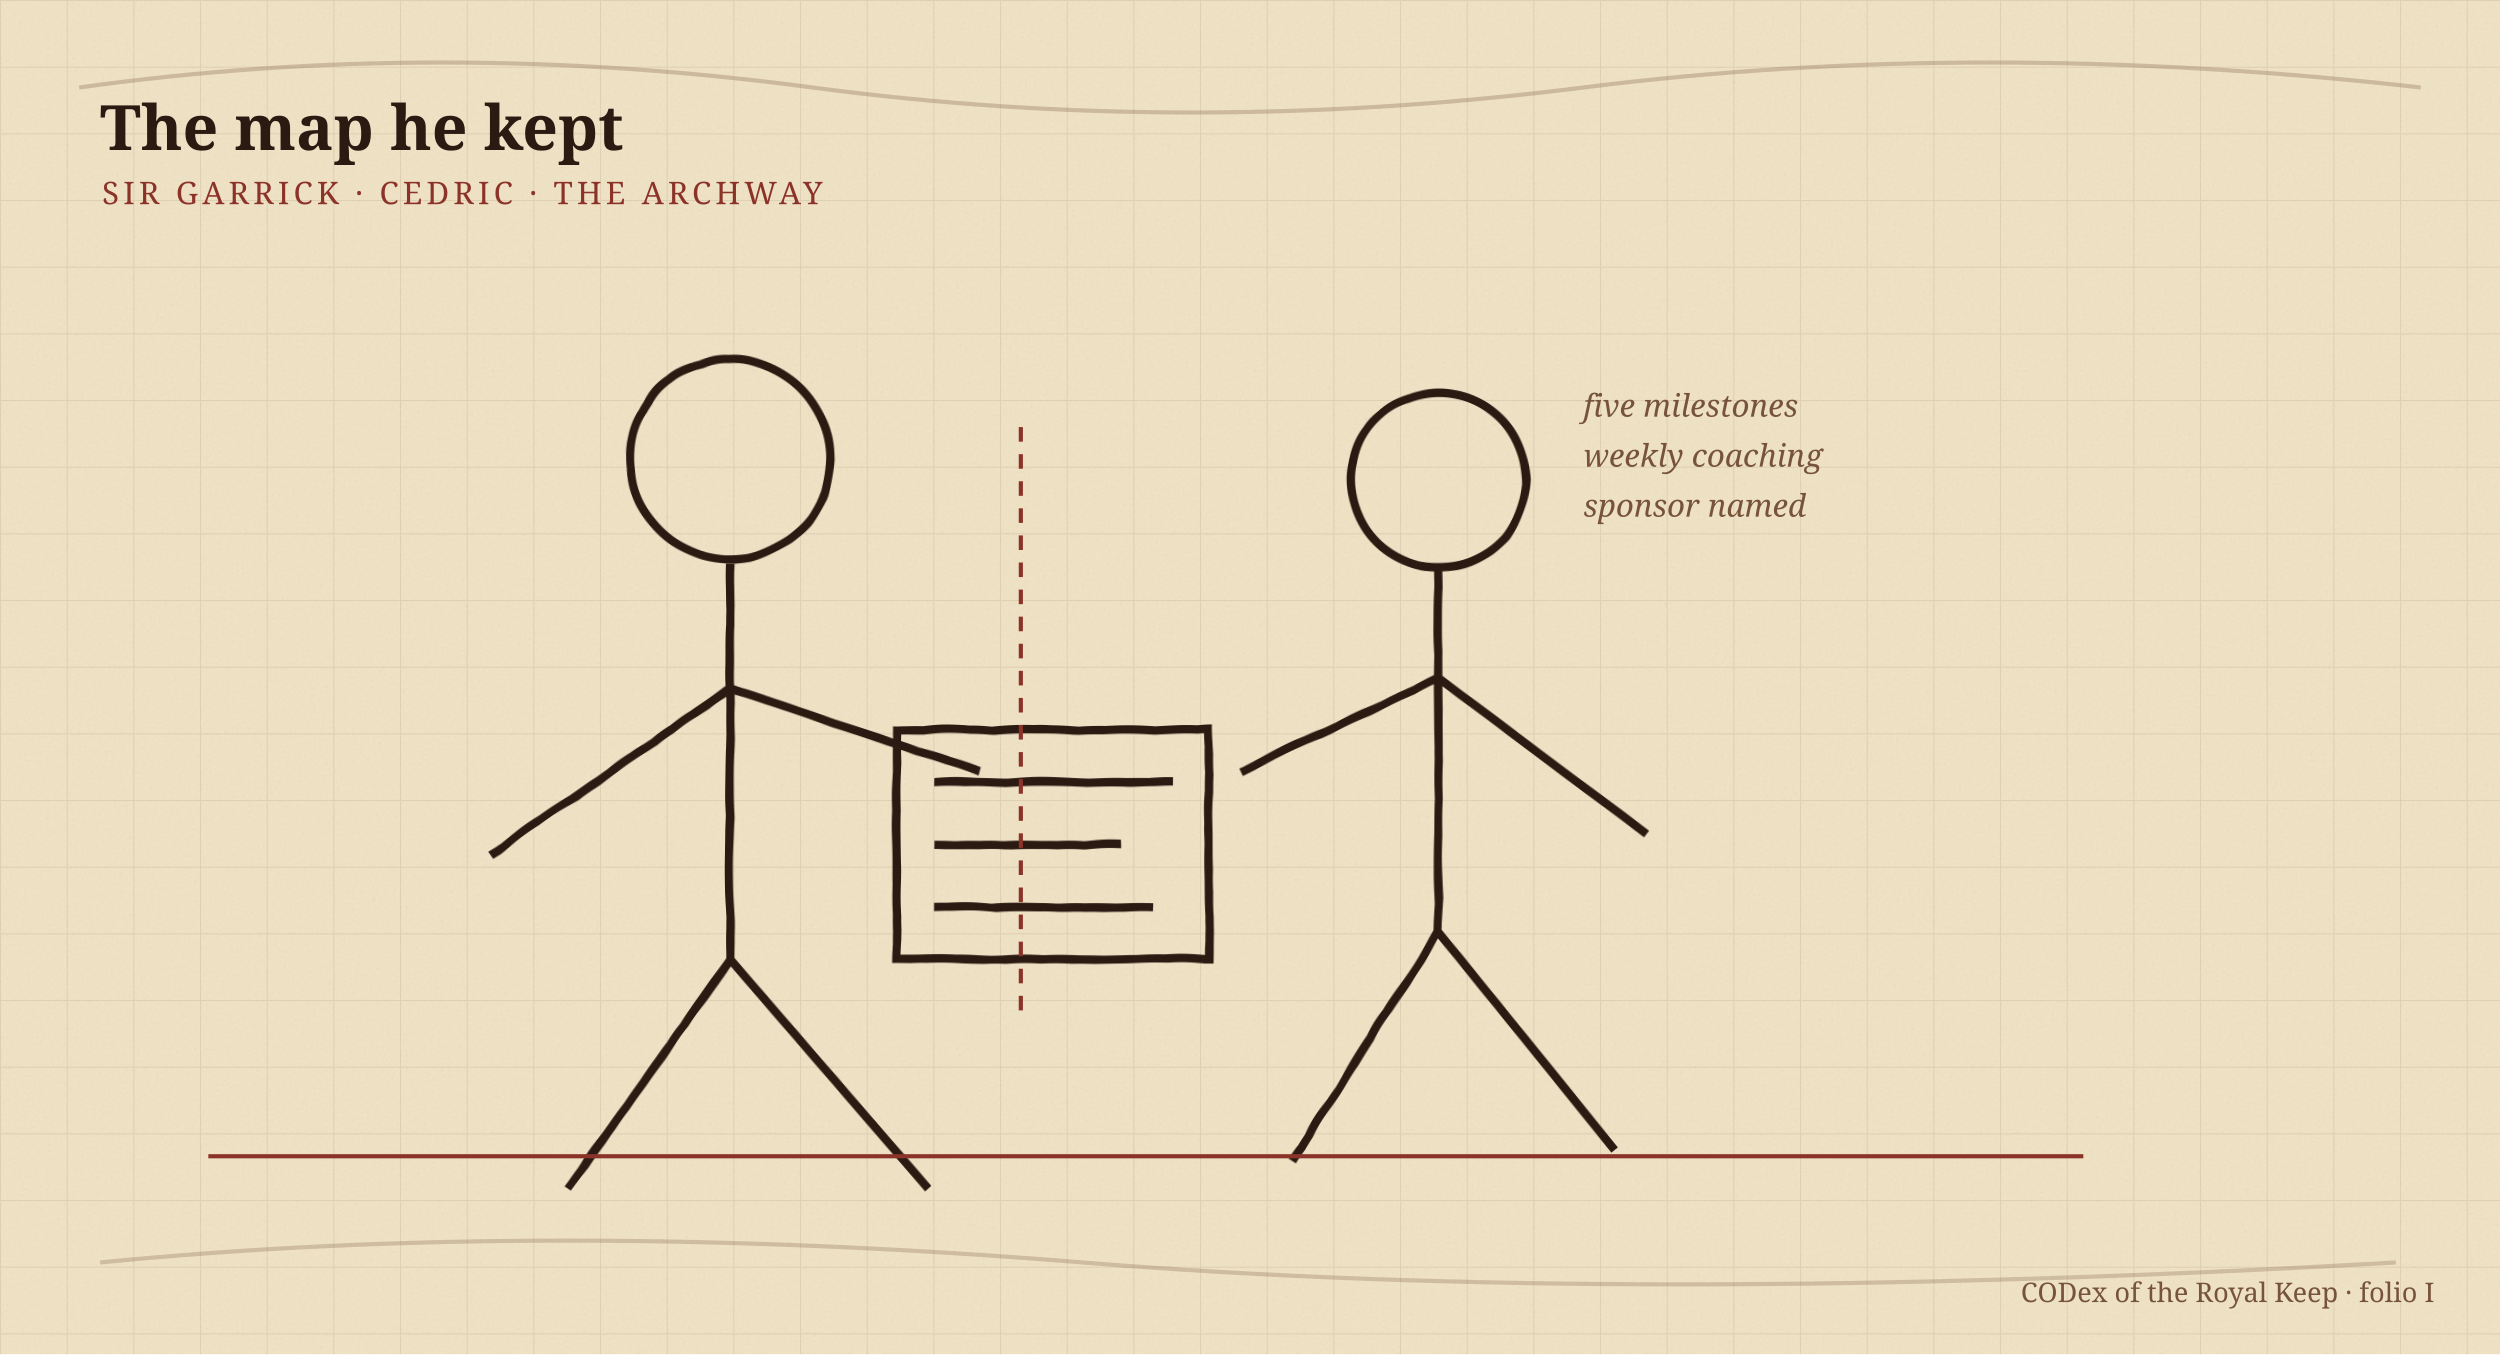
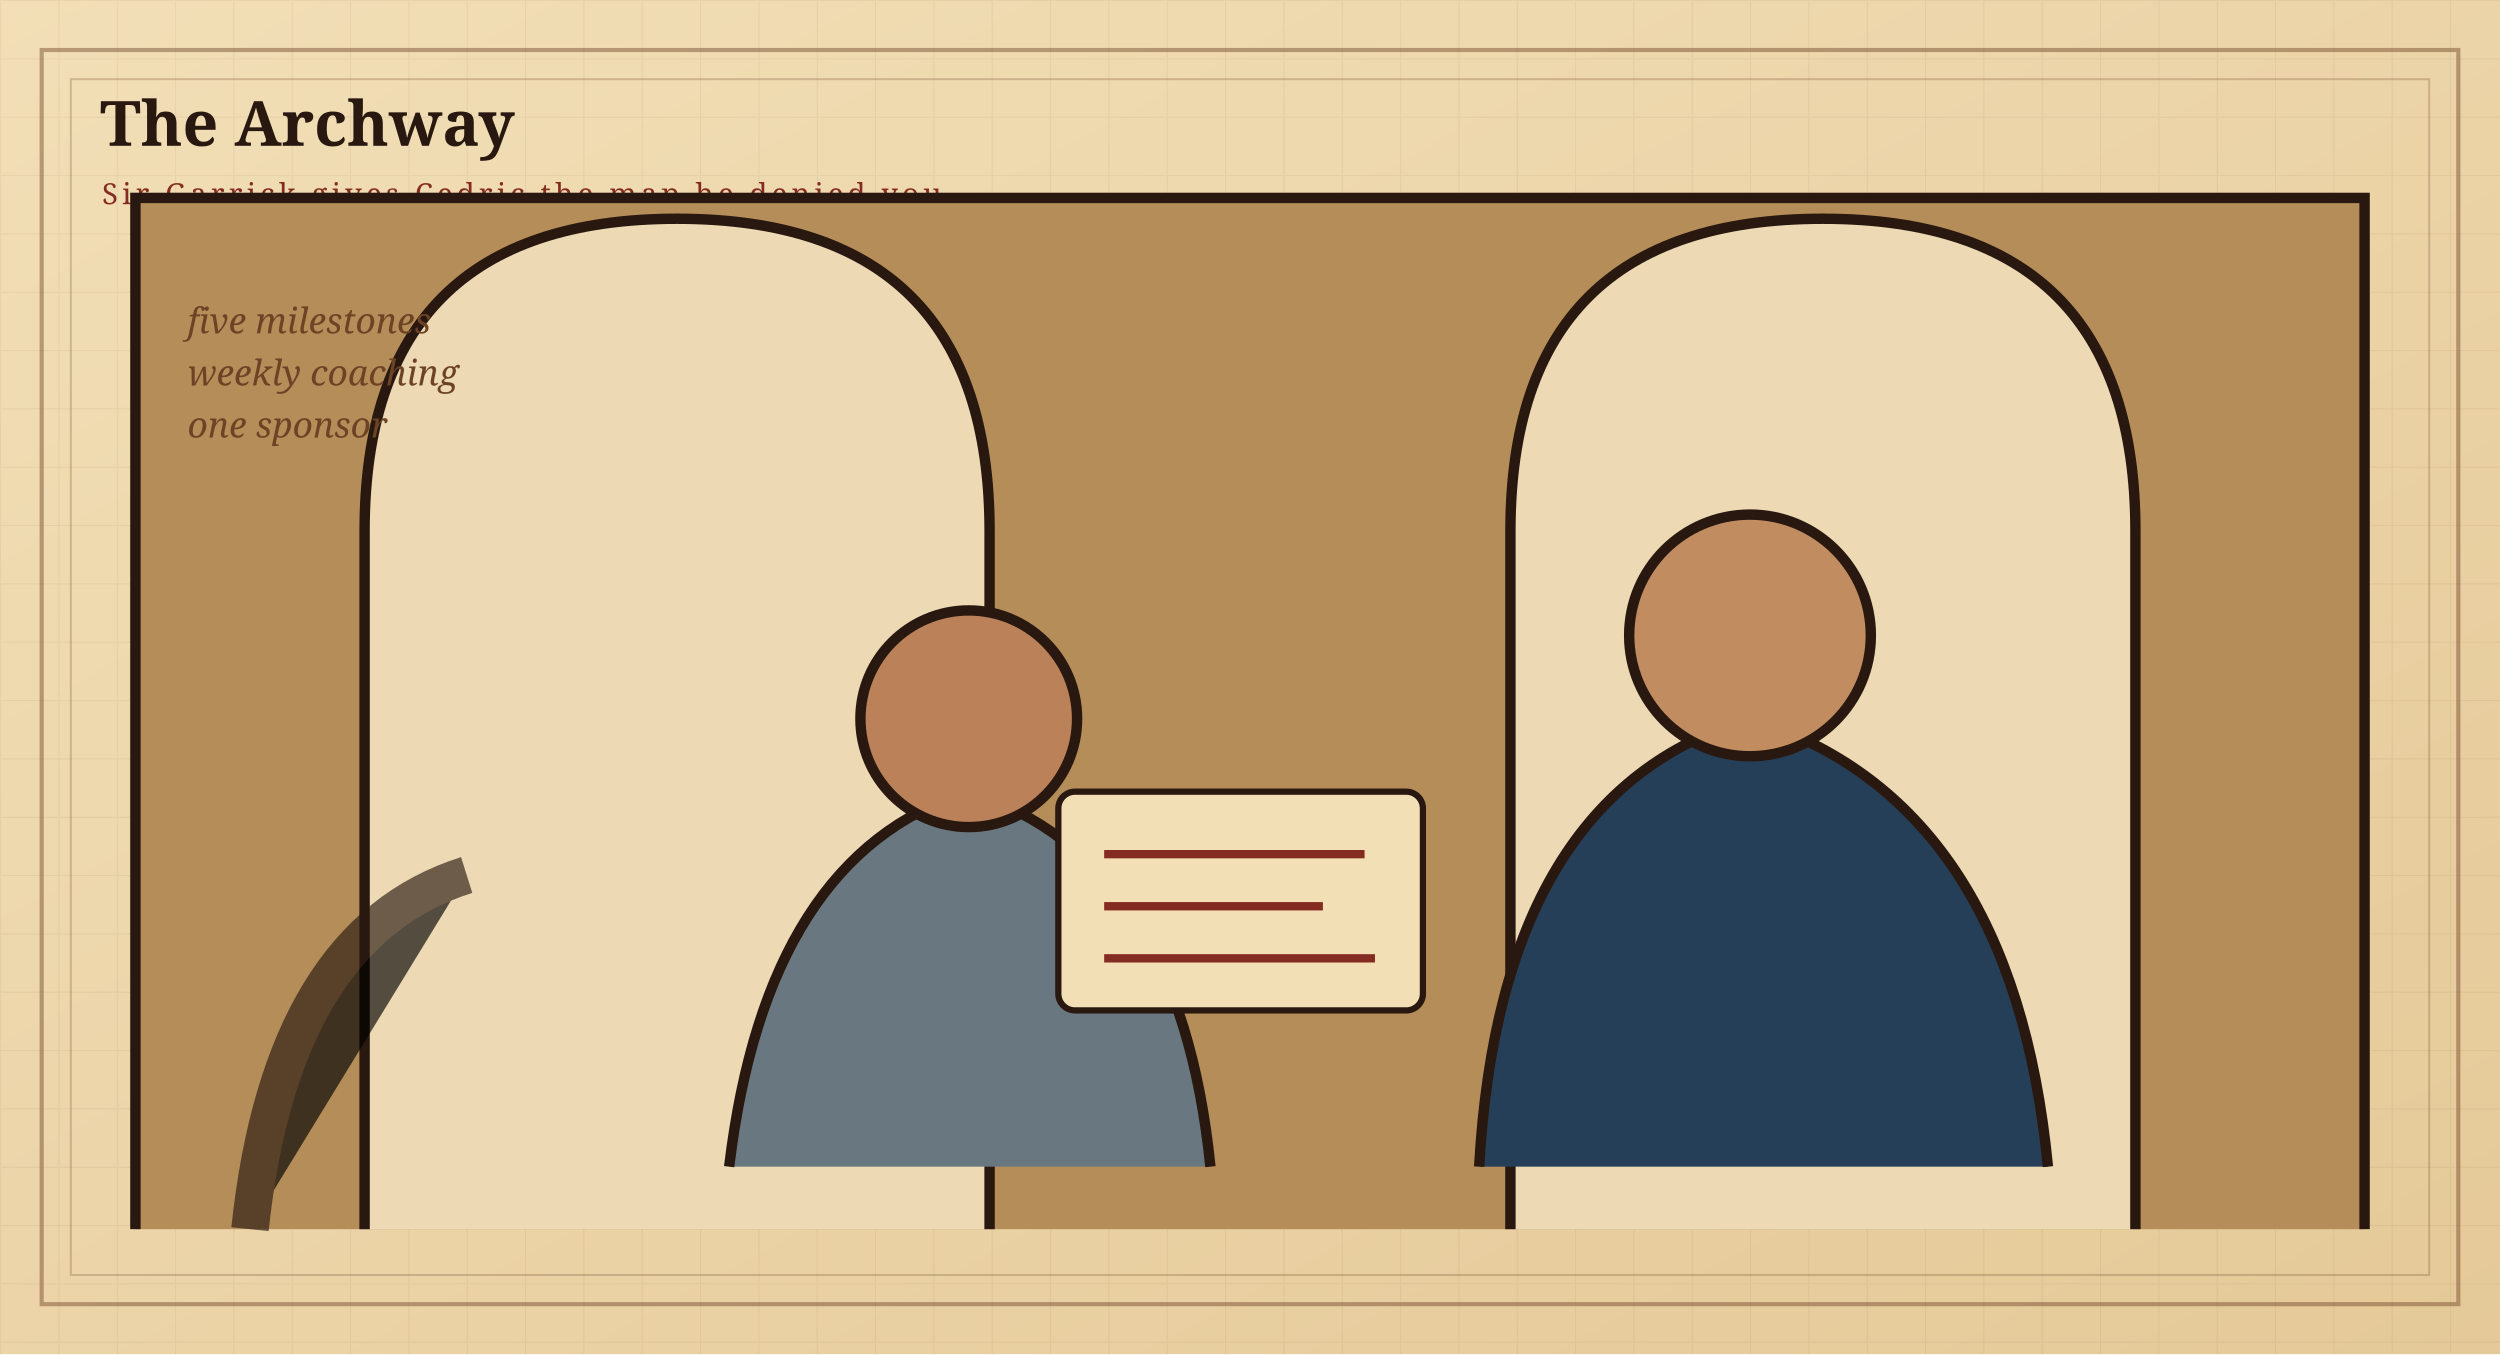
- <svg xmlns="http://www.w3.org/2000/svg" viewBox="0 0 1200 650" role="img" aria-labelledby="t d">
+ <svg xmlns="http://www.w3.org/2000/svg" viewBox="0 0 1200 650" role="img">
  <defs>
-     <filter id="paper">
-       <feTurbulence baseFrequency=".7" numOctaves="3" seed="7" type="fractalNoise" result="n" />
-       <feColorMatrix in="n" type="saturate" values="0" />
-       <feComponentTransfer>
-         <feFuncA type="table" tableValues="0 .13" />
-       </feComponentTransfer>
+     <linearGradient id="paper" x1="0" y1="0" x2="1" y2="1">
+       <stop stop-color="#f2dfb7" />
+       <stop offset="1" stop-color="#e5c998" />
+     </linearGradient>
+     <filter id="rough">
+       <feTurbulence baseFrequency=".018" numOctaves="2" seed="6" result="n" />
+       <feDisplacementMap in="SourceGraphic" in2="n" scale="1.2" />
    </filter>
-     <filter id="rough">
-       <feTurbulence baseFrequency=".025" numOctaves="2" seed="4" result="n" />
-       <feDisplacementMap in="SourceGraphic" in2="n" scale="1.6" />
+     <pattern id="grain" width="28" height="28" patternUnits="userSpaceOnUse">
+       <path d="M28 0H0V28" fill="none" stroke="#6d4326" stroke-opacity=".07" />
+     </pattern>
+     <filter id="shadow">
+       <feDropShadow dx="0" dy="5" stdDeviation="5" flood-opacity=".25" />
    </filter>
-     <pattern id="grid" width="32" height="32" patternUnits="userSpaceOnUse">
-       <path d="M32 0H0V32" fill="none" stroke="#76533a" stroke-opacity=".12" stroke-width="1" />
-     </pattern>
-     <pattern id="hatch" width="9" height="9" patternUnits="userSpaceOnUse" patternTransform="rotate(18)">
-       <line x1="0" y1="0" x2="0" y2="9" stroke="#76533a" stroke-opacity=".18" stroke-width="2" />
-     </pattern>
  </defs>
-   <rect width="100%" height="100%" fill="#efe2c4" />
-   <rect width="100%" height="100%" fill="url(#grid)" />
-   <rect width="100%" height="100%" filter="url(#paper)" opacity=".6" />
-   <path d="M38 42 Q210 18 390 42 T760 42 T1162 42" fill="none" stroke="#76533a" stroke-opacity=".28" stroke-width="2" />
-   <path d="M48 606 Q260 585 520 606 T1150 606" fill="none" stroke="#76533a" stroke-opacity=".25" stroke-width="2" />
-   <g stroke="#2a1a12" stroke-width="4" fill="none" filter="url(#rough)">
-     <circle cx="350" cy="220" r="48" />
-     <path d="M350 270v190M350 330l-115 80M350 330l120 40M350 460l-78 110M350 460l95 110" />
-     <circle cx="690" cy="230" r="42" />
-     <path d="M690 272v175M690 325l-95 45M690 325l100 75M690 447l-70 110M690 447l85 105" />
-     <path d="M430 350h150v110H430zM448 375h115M448 405h90M448 435h105" />
+   <rect width="1200" height="650" fill="url(#paper)" />
+   <rect width="1200" height="650" fill="url(#grain)" />
+   <path d="M20 24H1180V626H20Z" fill="none" stroke="#6d4326" stroke-width="2" opacity=".45" />
+   <path d="M34 38H1166V612H34Z" fill="none" stroke="#6d4326" stroke-width="1" opacity=".25" />
+   <text x="48" y="70" font-family="Georgia,serif" font-size="30" font-weight="700" fill="#28180f">The Archway</text>
+   <text x="49" y="98" font-family="Georgia,serif" font-size="14" letter-spacing="2" fill="#842c22">Sir Garrick gives Cedric the map he denied you</text>
+   <path d="M65 590V95h1070v495" fill="#b58d59" stroke="#28180f" stroke-width="5" />
+   <path d="M175 590V255q0-150 150-150t150 150v335M725 590V255q0-150 150-150t150 150v335" fill="#edd9b4" stroke="#28180f" stroke-width="5" />
+   <g stroke="#28180f" stroke-width="5">
+     <path d="M710 560q10-180 130-215q126 39 143 215" fill="#263f59" />
+     <circle cx="840" cy="305" r="58" fill="#c28c61" />
+     <path d="M350 560q18-150 115-180q101 32 116 180" fill="#697880" />
+     <circle cx="465" cy="345" r="52" fill="#bb825a" />
  </g>
-   <g stroke="#8c3329" stroke-width="2" fill="none">
-     <path d="M100 555h900" />
-     <path d="M490 205v280" stroke-dasharray="7 6" />
+   <rect x="508" y="380" width="175" height="105" rx="8" fill="#f3dfb5" stroke="#28180f" stroke-width="3" />
+   <path d="M530 410h125M530 435h105M530 460h130" stroke="#842c22" stroke-width="4" />
+   <path d="M120 590q15-142 104-170" stroke="#28180f" stroke-width="18" opacity=".65" />
+   <g fill="#6d4326" font-family="Georgia,serif" font-style="italic" font-size="17">
+     <text x="90" y="160">five milestones</text>
+     <text x="90" y="185">weekly coaching</text>
+     <text x="90" y="210">one sponsor</text>
  </g>
-   <g fill="#76533a" font-family="Georgia,serif" font-size="15" font-style="italic">
-     <text x="760" y="200">five milestones</text>
-     <text x="760" y="224">weekly coaching</text>
-     <text x="760" y="248">sponsor named</text>
-   </g>
-   <text x="48" y="72" font-family="Georgia,serif" font-size="30" font-weight="700" fill="#2a1a12">The map he kept</text>
-   <text x="49" y="98" font-family="Georgia,serif" font-size="15" letter-spacing="2" fill="#8c3329">SIR GARRICK · CEDRIC · THE ARCHWAY</text>
-   <text x="970" y="625" font-family="Georgia,serif" font-size="13" fill="#76533a">CODex of the Royal Keep · folio I</text>
</svg>
